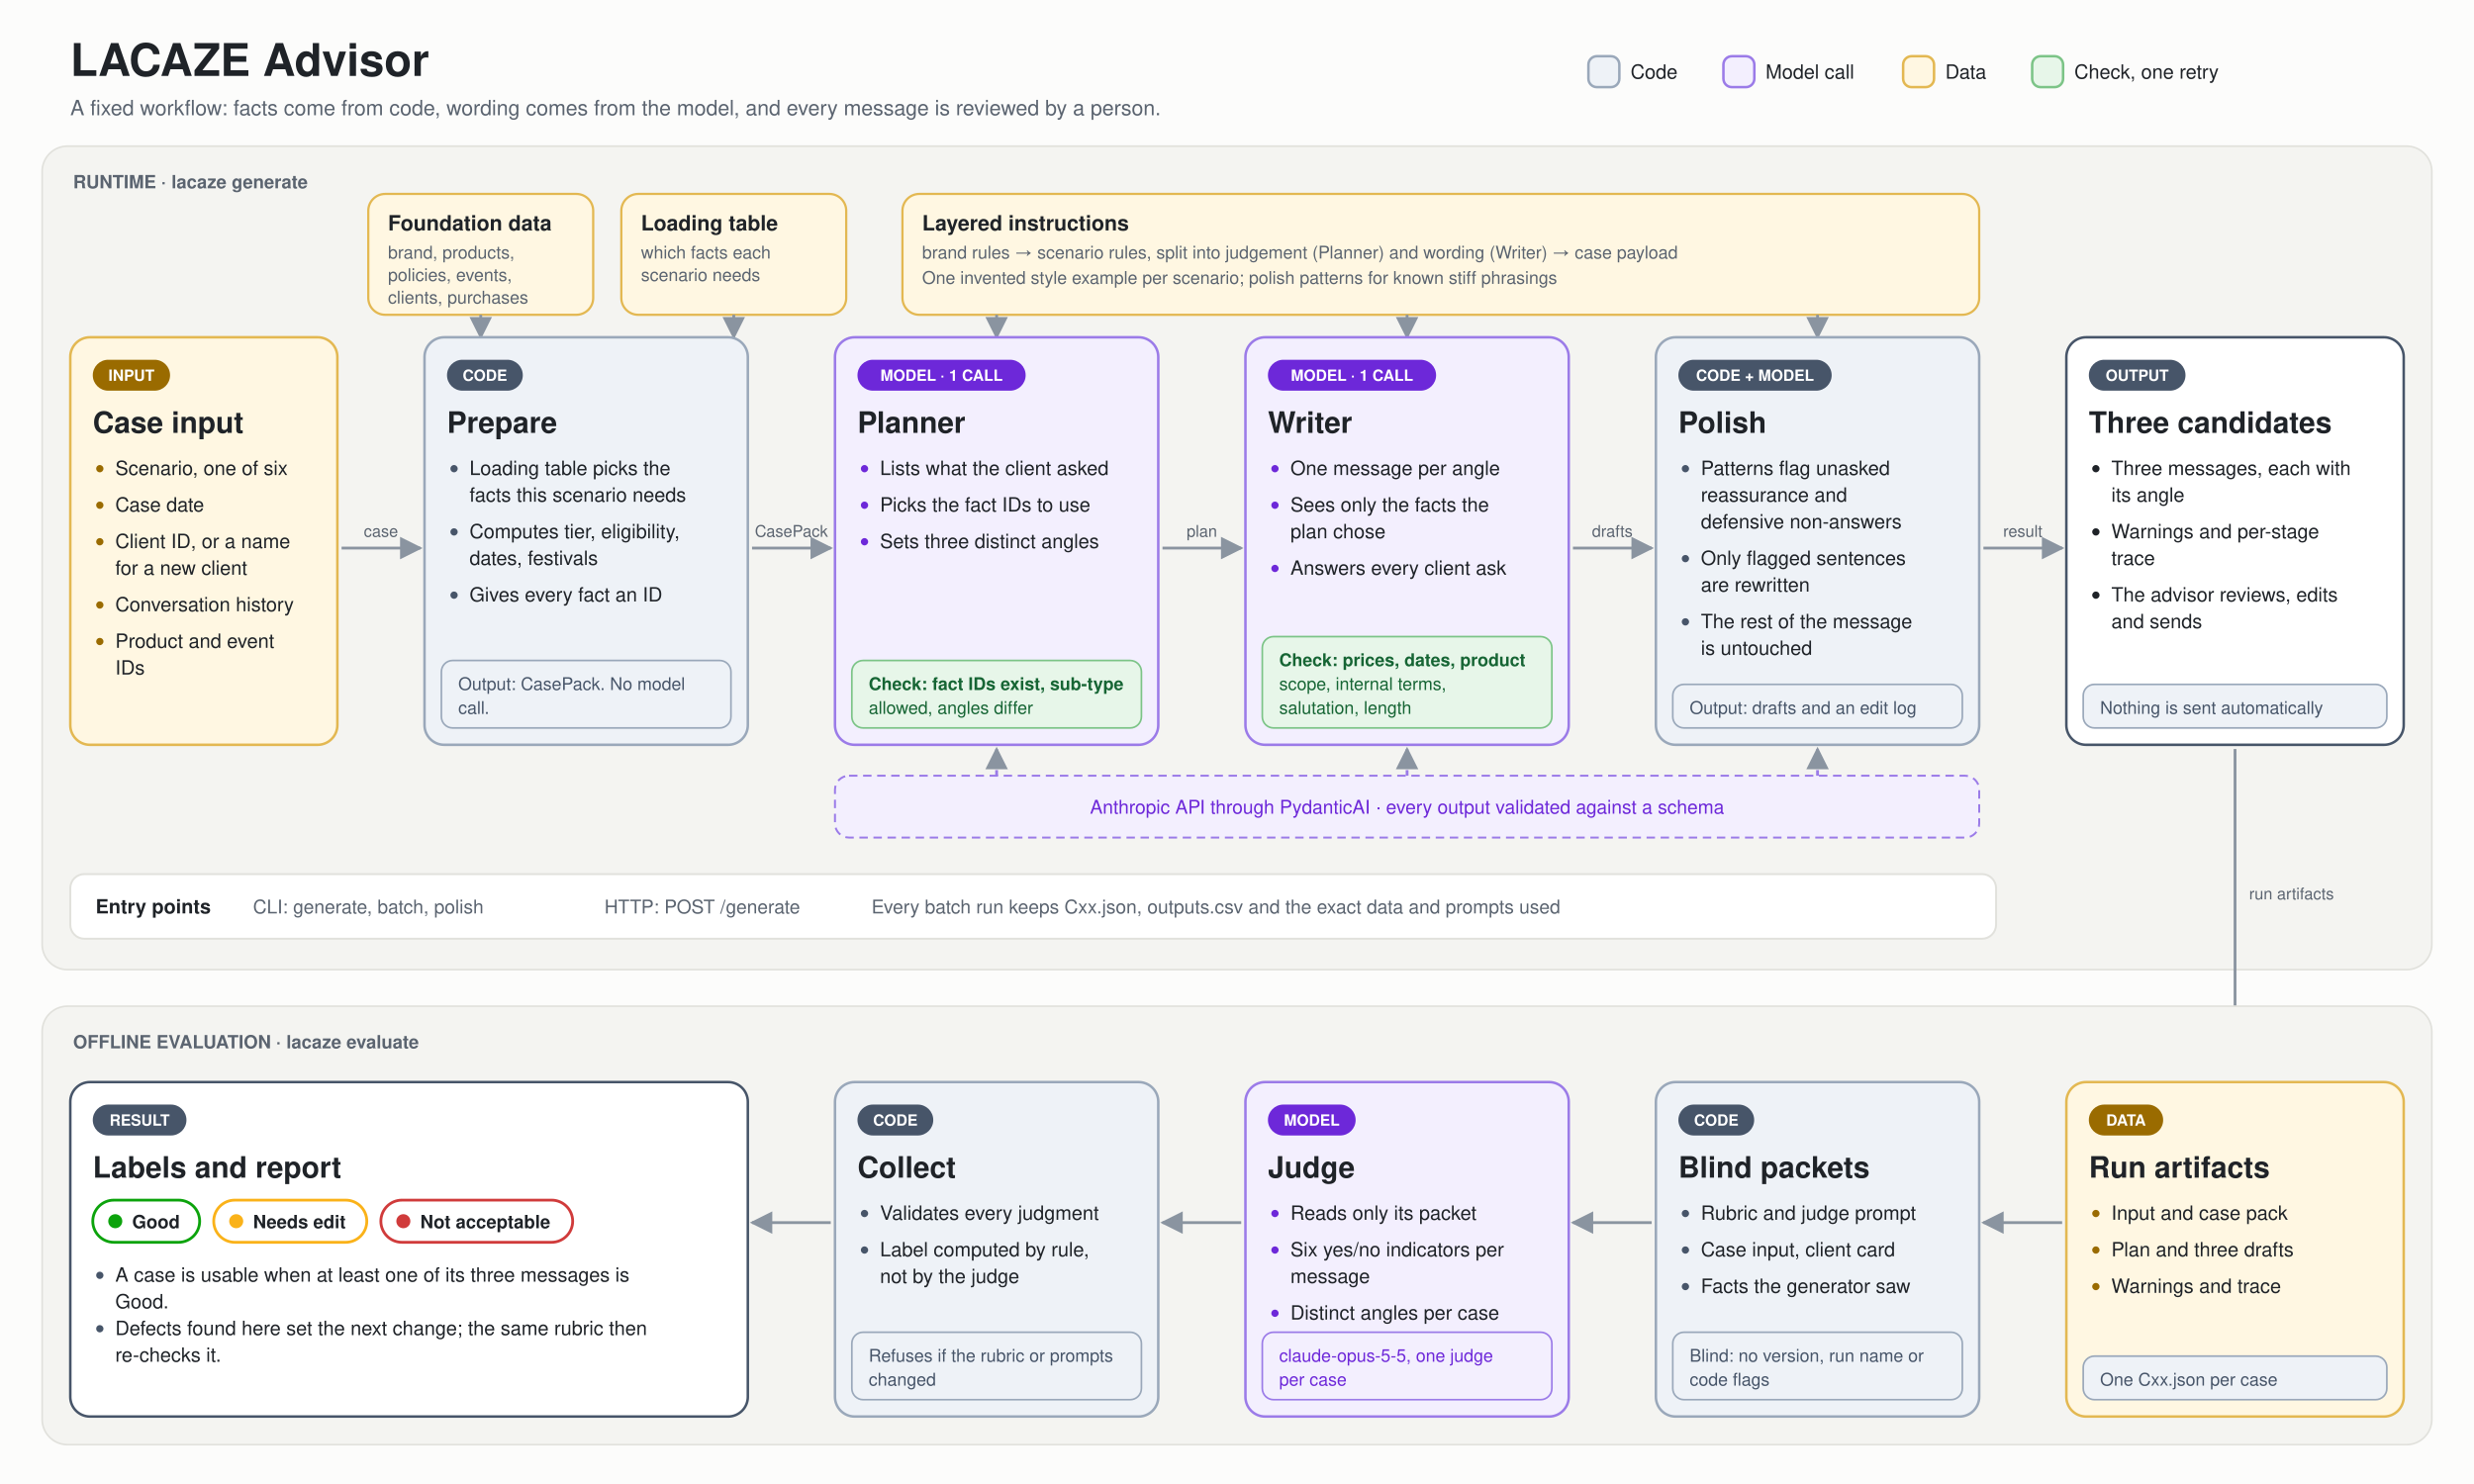
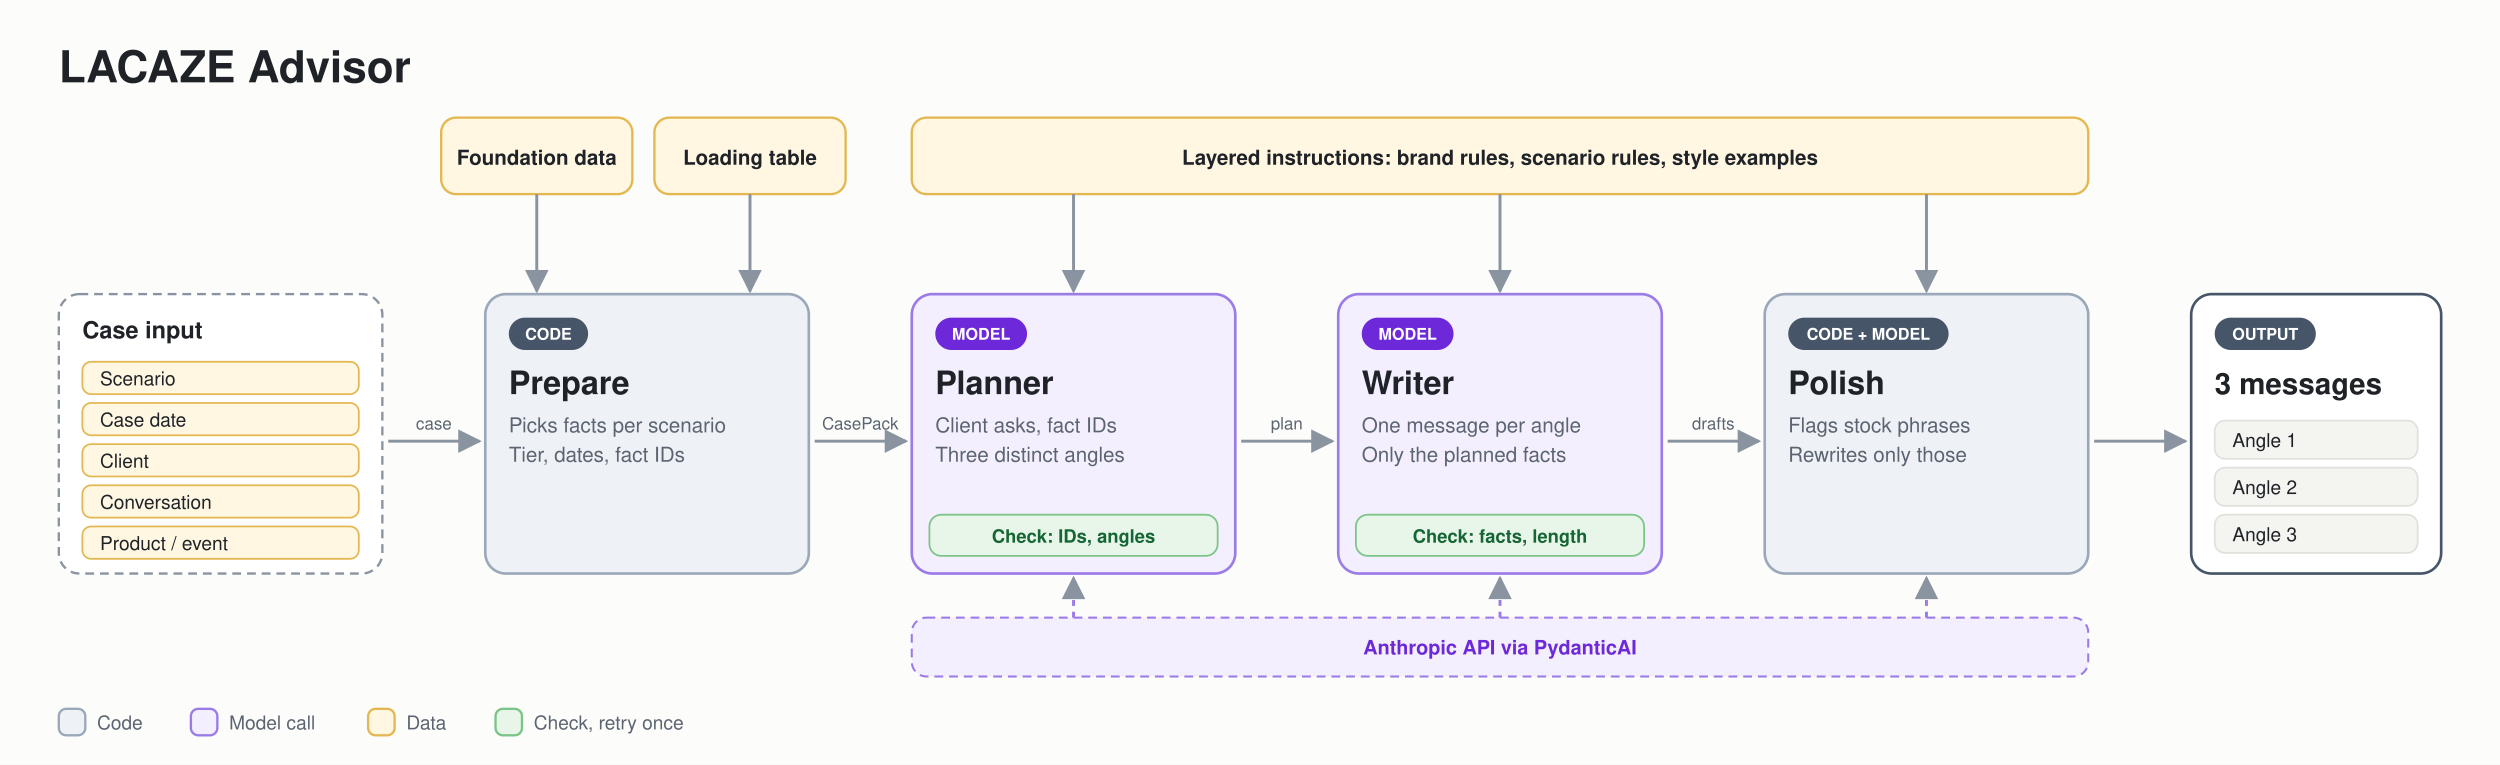
- <svg xmlns="http://www.w3.org/2000/svg" viewBox="0 0 1760 1056" width="1760" height="1056" font-family="-apple-system, 'Helvetica Neue', Helvetica, Arial, sans-serif">
+ <svg xmlns="http://www.w3.org/2000/svg" viewBox="0 0 1700 520" width="1700" height="520" font-family="-apple-system, 'Helvetica Neue', Helvetica, Arial, sans-serif">
  <defs>
    <marker id="ah" viewBox="0 0 10 10" refX="9" refY="5" markerWidth="8" markerHeight="8" orient="auto-start-reverse">
      <path d="M0,0 L10,5 L0,10 z" fill="#8a94a0" />
    </marker>
  </defs>
-   <rect width="1760" height="1056" fill="#fcfcfb" />
-   <text x="50" y="54" font-size="32" fill="#1f2328" text-anchor="start" font-weight="700">LACAZE Advisor</text>
-   <text x="50" y="82" font-size="15" fill="#5b6470" text-anchor="start">A fixed workflow: facts come from code, wording comes from the model, and every message is reviewed by a person.</text>
-   <rect x="1130" y="40" width="22" height="22" rx="6" fill="#eef2f7" stroke="#9aa8ba" stroke-width="1.8" />
-   <text x="1160" y="56" font-size="14" fill="#1f2328" text-anchor="start">Code</text>
-   <rect x="1226.04" y="40" width="22" height="22" rx="6" fill="#f3effe" stroke="#9b7be8" stroke-width="1.8" />
-   <text x="1256.04" y="56" font-size="14" fill="#1f2328" text-anchor="start">Model call</text>
-   <rect x="1353.88" y="40" width="22" height="22" rx="6" fill="#fff7e2" stroke="#e3b852" stroke-width="1.8" />
-   <text x="1383.88" y="56" font-size="14" fill="#1f2328" text-anchor="start">Data</text>
-   <rect x="1445.68" y="40" width="22" height="22" rx="6" fill="#e7f6e9" stroke="#7cc487" stroke-width="1.8" />
-   <text x="1475.68" y="56" font-size="14" fill="#1f2328" text-anchor="start">Check, one retry</text>
-   <rect x="30" y="104" width="1700" height="586" rx="18" fill="#f4f4f1" stroke="#e1e1dc" stroke-width="1.2" />
-   <text x="52" y="134" font-size="13" fill="#5b6470" text-anchor="start" font-weight="700">RUNTIME  ·  lacaze generate</text>
-   <rect x="262" y="138" width="160" height="86" rx="12" fill="#fff7e2" stroke="#e3b852" stroke-width="1.6" />
-   <text x="276" y="164" font-size="15" fill="#1f2328" text-anchor="start" font-weight="700">Foundation data</text>
-   <text x="276" y="184" font-size="12.5" fill="#5b6470" text-anchor="start">brand, products,</text>
-   <text x="276" y="200" font-size="12.5" fill="#5b6470" text-anchor="start">policies, events,</text>
-   <text x="276" y="216" font-size="12.5" fill="#5b6470" text-anchor="start">clients, purchases</text>
-   <rect x="442" y="138" width="160" height="86" rx="12" fill="#fff7e2" stroke="#e3b852" stroke-width="1.6" />
-   <text x="456" y="164" font-size="15" fill="#1f2328" text-anchor="start" font-weight="700">Loading table</text>
-   <text x="456" y="184" font-size="12.5" fill="#5b6470" text-anchor="start">which facts each</text>
-   <text x="456" y="200" font-size="12.5" fill="#5b6470" text-anchor="start">scenario needs</text>
-   <line x1="342" y1="224" x2="342" y2="240" stroke="#8a94a0" stroke-width="2" marker-end="url(#ah)" />
-   <line x1="522" y1="224" x2="522" y2="240" stroke="#8a94a0" stroke-width="2" marker-end="url(#ah)" />
-   <rect x="642" y="138" width="766" height="86" rx="12" fill="#fff7e2" stroke="#e3b852" stroke-width="1.6" />
-   <text x="656" y="164" font-size="15" fill="#1f2328" text-anchor="start" font-weight="700">Layered instructions</text>
-   <text x="656" y="184" font-size="12.5" fill="#5b6470" text-anchor="start">brand rules  →  scenario rules, split into judgement (Planner) and wording (Writer)  →  case payload</text>
-   <text x="656" y="202" font-size="12.5" fill="#5b6470" text-anchor="start">One invented style example per scenario; polish patterns for known stiff phrasings</text>
-   <line x1="709.0" y1="224" x2="709.0" y2="240" stroke="#8a94a0" stroke-width="2" marker-end="url(#ah)" />
-   <line x1="1001.0" y1="224" x2="1001.0" y2="240" stroke="#8a94a0" stroke-width="2" marker-end="url(#ah)" />
-   <line x1="1293.0" y1="224" x2="1293.0" y2="240" stroke="#8a94a0" stroke-width="2" marker-end="url(#ah)" />
-   <rect x="50" y="240" width="190" height="290" rx="14" fill="#fff7e2" stroke="#e3b852" stroke-width="1.8" />
-   <rect x="66" y="256" width="54.98" height="22" rx="11" fill="#9a6b00" stroke="#9a6b00" stroke-width="0" />
-   <text x="93.49" y="271" font-size="11" fill="#ffffff" text-anchor="middle" font-weight="700">INPUT</text>
-   <text x="66" y="308" font-size="21" fill="#1f2328" text-anchor="start" font-weight="700">Case input</text>
-   <circle cx="71" cy="333.5" r="2.6" fill="#9a6b00" />
-   <text x="82" y="338" font-size="14" fill="#1f2328" text-anchor="start">Scenario, one of six</text>
-   <circle cx="71" cy="359.5" r="2.6" fill="#9a6b00" />
-   <text x="82" y="364" font-size="14" fill="#1f2328" text-anchor="start">Case date</text>
-   <circle cx="71" cy="385.5" r="2.6" fill="#9a6b00" />
-   <text x="82" y="390" font-size="14" fill="#1f2328" text-anchor="start">Client ID, or a name</text>
-   <text x="82" y="409" font-size="14" fill="#1f2328" text-anchor="start">for a new client</text>
-   <circle cx="71" cy="430.5" r="2.6" fill="#9a6b00" />
-   <text x="82" y="435" font-size="14" fill="#1f2328" text-anchor="start">Conversation history</text>
-   <circle cx="71" cy="456.5" r="2.6" fill="#9a6b00" />
-   <text x="82" y="461" font-size="14" fill="#1f2328" text-anchor="start">Product and event</text>
-   <text x="82" y="480" font-size="14" fill="#1f2328" text-anchor="start">IDs</text>
-   <rect x="302" y="240" width="230" height="290" rx="14" fill="#eef2f7" stroke="#9aa8ba" stroke-width="1.8" />
-   <rect x="318" y="256" width="53.92" height="22" rx="11" fill="#475569" stroke="#475569" stroke-width="0" />
-   <text x="344.96" y="271" font-size="11" fill="#ffffff" text-anchor="middle" font-weight="700">CODE</text>
-   <text x="318" y="308" font-size="21" fill="#1f2328" text-anchor="start" font-weight="700">Prepare</text>
-   <circle cx="323" cy="333.5" r="2.6" fill="#475569" />
-   <text x="334" y="338" font-size="14" fill="#1f2328" text-anchor="start">Loading table picks the</text>
-   <text x="334" y="357" font-size="14" fill="#1f2328" text-anchor="start">facts this scenario needs</text>
-   <circle cx="323" cy="378.5" r="2.6" fill="#475569" />
-   <text x="334" y="383" font-size="14" fill="#1f2328" text-anchor="start">Computes tier, eligibility,</text>
-   <text x="334" y="402" font-size="14" fill="#1f2328" text-anchor="start">dates, festivals</text>
-   <circle cx="323" cy="423.5" r="2.6" fill="#475569" />
-   <text x="334" y="428" font-size="14" fill="#1f2328" text-anchor="start">Gives every fact an ID</text>
-   <rect x="314" y="470" width="206" height="48" rx="8" fill="#eef2f7" stroke="#9aa8ba" stroke-width="1.2" />
-   <text x="326" y="491" font-size="12.5" fill="#475569" text-anchor="start">Output: CasePack. No model</text>
-   <text x="326" y="508" font-size="12.5" fill="#475569" text-anchor="start">call.</text>
-   <rect x="594" y="240" width="230" height="290" rx="14" fill="#f3effe" stroke="#9b7be8" stroke-width="1.8" />
-   <rect x="610" y="256" width="119.64" height="22" rx="11" fill="#6d28d9" stroke="#6d28d9" stroke-width="0" />
-   <text x="669.82" y="271" font-size="11" fill="#ffffff" text-anchor="middle" font-weight="700">MODEL  ·  1 CALL</text>
-   <text x="610" y="308" font-size="21" fill="#1f2328" text-anchor="start" font-weight="700">Planner</text>
-   <circle cx="615" cy="333.5" r="2.6" fill="#6d28d9" />
-   <text x="626" y="338" font-size="14" fill="#1f2328" text-anchor="start">Lists what the client asked</text>
-   <circle cx="615" cy="359.5" r="2.6" fill="#6d28d9" />
-   <text x="626" y="364" font-size="14" fill="#1f2328" text-anchor="start">Picks the fact IDs to use</text>
-   <circle cx="615" cy="385.5" r="2.6" fill="#6d28d9" />
-   <text x="626" y="390" font-size="14" fill="#1f2328" text-anchor="start">Sets three distinct angles</text>
-   <rect x="606" y="470" width="206" height="48" rx="8" fill="#e7f6e9" stroke="#7cc487" stroke-width="1.2" />
-   <text x="618" y="491" font-size="12.5" fill="#166534" text-anchor="start" font-weight="700">Check: fact IDs exist, sub-type</text>
-   <text x="618" y="508" font-size="12.5" fill="#166534" text-anchor="start">allowed, angles differ</text>
-   <rect x="886" y="240" width="230" height="290" rx="14" fill="#f3effe" stroke="#9b7be8" stroke-width="1.8" />
-   <rect x="902" y="256" width="119.64" height="22" rx="11" fill="#6d28d9" stroke="#6d28d9" stroke-width="0" />
-   <text x="961.82" y="271" font-size="11" fill="#ffffff" text-anchor="middle" font-weight="700">MODEL  ·  1 CALL</text>
-   <text x="902" y="308" font-size="21" fill="#1f2328" text-anchor="start" font-weight="700">Writer</text>
-   <circle cx="907" cy="333.5" r="2.6" fill="#6d28d9" />
-   <text x="918" y="338" font-size="14" fill="#1f2328" text-anchor="start">One message per angle</text>
-   <circle cx="907" cy="359.5" r="2.6" fill="#6d28d9" />
-   <text x="918" y="364" font-size="14" fill="#1f2328" text-anchor="start">Sees only the facts the</text>
-   <text x="918" y="383" font-size="14" fill="#1f2328" text-anchor="start">plan chose</text>
-   <circle cx="907" cy="404.5" r="2.6" fill="#6d28d9" />
-   <text x="918" y="409" font-size="14" fill="#1f2328" text-anchor="start">Answers every client ask</text>
-   <rect x="898" y="453" width="206" height="65" rx="8" fill="#e7f6e9" stroke="#7cc487" stroke-width="1.2" />
-   <text x="910" y="474" font-size="12.5" fill="#166534" text-anchor="start" font-weight="700">Check: prices, dates, product</text>
-   <text x="910" y="491" font-size="12.5" fill="#166534" text-anchor="start">scope, internal terms,</text>
-   <text x="910" y="508" font-size="12.5" fill="#166534" text-anchor="start">salutation, length</text>
-   <rect x="1178" y="240" width="230" height="290" rx="14" fill="#eef2f7" stroke="#9aa8ba" stroke-width="1.8" />
-   <rect x="1194" y="256" width="109.04" height="22" rx="11" fill="#475569" stroke="#475569" stroke-width="0" />
-   <text x="1248.52" y="271" font-size="11" fill="#ffffff" text-anchor="middle" font-weight="700">CODE + MODEL</text>
-   <text x="1194" y="308" font-size="21" fill="#1f2328" text-anchor="start" font-weight="700">Polish</text>
-   <circle cx="1199" cy="333.5" r="2.6" fill="#475569" />
-   <text x="1210" y="338" font-size="14" fill="#1f2328" text-anchor="start">Patterns flag unasked</text>
-   <text x="1210" y="357" font-size="14" fill="#1f2328" text-anchor="start">reassurance and</text>
-   <text x="1210" y="376" font-size="14" fill="#1f2328" text-anchor="start">defensive non-answers</text>
-   <circle cx="1199" cy="397.5" r="2.6" fill="#475569" />
-   <text x="1210" y="402" font-size="14" fill="#1f2328" text-anchor="start">Only flagged sentences</text>
-   <text x="1210" y="421" font-size="14" fill="#1f2328" text-anchor="start">are rewritten</text>
-   <circle cx="1199" cy="442.5" r="2.6" fill="#475569" />
-   <text x="1210" y="447" font-size="14" fill="#1f2328" text-anchor="start">The rest of the message</text>
-   <text x="1210" y="466" font-size="14" fill="#1f2328" text-anchor="start">is untouched</text>
-   <rect x="1190" y="487" width="206" height="31" rx="8" fill="#eef2f7" stroke="#9aa8ba" stroke-width="1.2" />
-   <text x="1202" y="508" font-size="12.5" fill="#475569" text-anchor="start">Output: drafts and an edit log</text>
-   <rect x="1470" y="240" width="240" height="290" rx="14" fill="#ffffff" stroke="#475569" stroke-width="1.8" />
-   <rect x="1486" y="256" width="68.76" height="22" rx="11" fill="#475569" stroke="#475569" stroke-width="0" />
-   <text x="1520.38" y="271" font-size="11" fill="#ffffff" text-anchor="middle" font-weight="700">OUTPUT</text>
-   <text x="1486" y="308" font-size="21" fill="#1f2328" text-anchor="start" font-weight="700">Three candidates</text>
-   <circle cx="1491" cy="333.5" r="2.6" fill="#1f2328" />
-   <text x="1502" y="338" font-size="14" fill="#1f2328" text-anchor="start">Three messages, each with</text>
-   <text x="1502" y="357" font-size="14" fill="#1f2328" text-anchor="start">its angle</text>
-   <circle cx="1491" cy="378.5" r="2.6" fill="#1f2328" />
-   <text x="1502" y="383" font-size="14" fill="#1f2328" text-anchor="start">Warnings and per-stage</text>
-   <text x="1502" y="402" font-size="14" fill="#1f2328" text-anchor="start">trace</text>
-   <circle cx="1491" cy="423.5" r="2.6" fill="#1f2328" />
-   <text x="1502" y="428" font-size="14" fill="#1f2328" text-anchor="start">The advisor reviews, edits</text>
-   <text x="1502" y="447" font-size="14" fill="#1f2328" text-anchor="start">and sends</text>
-   <rect x="1482" y="487" width="216" height="31" rx="8" fill="#eef2f7" stroke="#9aa8ba" stroke-width="1.2" />
-   <text x="1494" y="508" font-size="12.5" fill="#475569" text-anchor="start">Nothing is sent automatically</text>
-   <line x1="243" y1="390" x2="299" y2="390" stroke="#8a94a0" stroke-width="2" marker-end="url(#ah)" />
-   <text x="271.0" y="382" font-size="11.5" fill="#5b6470" text-anchor="middle">case</text>
-   <line x1="535" y1="390" x2="591" y2="390" stroke="#8a94a0" stroke-width="2" marker-end="url(#ah)" />
-   <text x="563.0" y="382" font-size="11.5" fill="#5b6470" text-anchor="middle">CasePack</text>
-   <line x1="827" y1="390" x2="883" y2="390" stroke="#8a94a0" stroke-width="2" marker-end="url(#ah)" />
-   <text x="855.0" y="382" font-size="11.5" fill="#5b6470" text-anchor="middle">plan</text>
-   <line x1="1119" y1="390" x2="1175" y2="390" stroke="#8a94a0" stroke-width="2" marker-end="url(#ah)" />
-   <text x="1147.0" y="382" font-size="11.5" fill="#5b6470" text-anchor="middle">drafts</text>
-   <line x1="1411" y1="390" x2="1467" y2="390" stroke="#8a94a0" stroke-width="2" marker-end="url(#ah)" />
-   <text x="1439.0" y="382" font-size="11.5" fill="#5b6470" text-anchor="middle">result</text>
-   <rect x="594" y="552" width="814" height="44" rx="10" fill="#f3effe" stroke="#9b7be8" stroke-width="1.4" stroke-dasharray="6 4" />
-   <text x="1001" y="579" font-size="13.5" fill="#6d28d9" text-anchor="middle">Anthropic API through PydanticAI  ·  every output validated against a schema</text>
-   <line x1="709.0" y1="552" x2="709.0" y2="533" stroke="#9b7be8" stroke-width="2" stroke-dasharray="4 4" marker-end="url(#ah)" />
-   <line x1="1001.0" y1="552" x2="1001.0" y2="533" stroke="#9b7be8" stroke-width="2" stroke-dasharray="4 4" marker-end="url(#ah)" />
-   <line x1="1293.0" y1="552" x2="1293.0" y2="533" stroke="#9b7be8" stroke-width="2" stroke-dasharray="4 4" marker-end="url(#ah)" />
-   <rect x="50" y="622" width="1370" height="46" rx="10" fill="#ffffff" stroke="#e1e1dc" stroke-width="1.4" />
-   <text x="68" y="650" font-size="14" fill="#1f2328" text-anchor="start" font-weight="700">Entry points</text>
-   <text x="180" y="650" font-size="13.5" fill="#5b6470" text-anchor="start">CLI: generate, batch, polish</text>
-   <text x="430" y="650" font-size="13.5" fill="#5b6470" text-anchor="start">HTTP: POST /generate</text>
-   <text x="620" y="650" font-size="13.5" fill="#5b6470" text-anchor="start">Every batch run keeps Cxx.json, outputs.csv and the exact data and prompts used</text>
-   <line x1="1590" y1="533" x2="1590" y2="770" stroke="#8a94a0" stroke-width="2" marker-end="url(#ah)" />
-   <text x="1600" y="640" font-size="11.5" fill="#5b6470" text-anchor="start">run artifacts</text>
-   <rect x="30" y="716" width="1700" height="312" rx="18" fill="#f4f4f1" stroke="#e1e1dc" stroke-width="1.2" />
-   <text x="52" y="746" font-size="13" fill="#5b6470" text-anchor="start" font-weight="700">OFFLINE EVALUATION  ·  lacaze evaluate</text>
-   <rect x="1470" y="770" width="240" height="238" rx="14" fill="#fff7e2" stroke="#e3b852" stroke-width="1.8" />
-   <rect x="1486" y="786" width="52.86" height="22" rx="11" fill="#9a6b00" stroke="#9a6b00" stroke-width="0" />
-   <text x="1512.43" y="801" font-size="11" fill="#ffffff" text-anchor="middle" font-weight="700">DATA</text>
-   <text x="1486" y="838" font-size="21" fill="#1f2328" text-anchor="start" font-weight="700">Run artifacts</text>
-   <circle cx="1491" cy="863.5" r="2.6" fill="#9a6b00" />
-   <text x="1502" y="868" font-size="14" fill="#1f2328" text-anchor="start">Input and case pack</text>
-   <circle cx="1491" cy="889.5" r="2.6" fill="#9a6b00" />
-   <text x="1502" y="894" font-size="14" fill="#1f2328" text-anchor="start">Plan and three drafts</text>
-   <circle cx="1491" cy="915.5" r="2.6" fill="#9a6b00" />
-   <text x="1502" y="920" font-size="14" fill="#1f2328" text-anchor="start">Warnings and trace</text>
-   <rect x="1482" y="965" width="216" height="31" rx="8" fill="#eef2f7" stroke="#9aa8ba" stroke-width="1.2" />
-   <text x="1494" y="986" font-size="12.5" fill="#475569" text-anchor="start">One Cxx.json per case</text>
-   <rect x="1178" y="770" width="230" height="238" rx="14" fill="#eef2f7" stroke="#9aa8ba" stroke-width="1.8" />
-   <rect x="1194" y="786" width="53.92" height="22" rx="11" fill="#475569" stroke="#475569" stroke-width="0" />
-   <text x="1220.96" y="801" font-size="11" fill="#ffffff" text-anchor="middle" font-weight="700">CODE</text>
-   <text x="1194" y="838" font-size="21" fill="#1f2328" text-anchor="start" font-weight="700">Blind packets</text>
-   <circle cx="1199" cy="863.5" r="2.6" fill="#475569" />
-   <text x="1210" y="868" font-size="14" fill="#1f2328" text-anchor="start">Rubric and judge prompt</text>
-   <circle cx="1199" cy="889.5" r="2.6" fill="#475569" />
-   <text x="1210" y="894" font-size="14" fill="#1f2328" text-anchor="start">Case input, client card</text>
-   <circle cx="1199" cy="915.5" r="2.6" fill="#475569" />
-   <text x="1210" y="920" font-size="14" fill="#1f2328" text-anchor="start">Facts the generator saw</text>
-   <rect x="1190" y="948" width="206" height="48" rx="8" fill="#eef2f7" stroke="#9aa8ba" stroke-width="1.2" />
-   <text x="1202" y="969" font-size="12.5" fill="#475569" text-anchor="start">Blind: no version, run name or</text>
-   <text x="1202" y="986" font-size="12.5" fill="#475569" text-anchor="start">code flags</text>
-   <rect x="886" y="770" width="230" height="238" rx="14" fill="#f3effe" stroke="#9b7be8" stroke-width="1.8" />
-   <rect x="902" y="786" width="62.4" height="22" rx="11" fill="#6d28d9" stroke="#6d28d9" stroke-width="0" />
-   <text x="933.2" y="801" font-size="11" fill="#ffffff" text-anchor="middle" font-weight="700">MODEL</text>
-   <text x="902" y="838" font-size="21" fill="#1f2328" text-anchor="start" font-weight="700">Judge</text>
-   <circle cx="907" cy="863.5" r="2.6" fill="#6d28d9" />
-   <text x="918" y="868" font-size="14" fill="#1f2328" text-anchor="start">Reads only its packet</text>
-   <circle cx="907" cy="889.5" r="2.6" fill="#6d28d9" />
-   <text x="918" y="894" font-size="14" fill="#1f2328" text-anchor="start">Six yes/no indicators per</text>
-   <text x="918" y="913" font-size="14" fill="#1f2328" text-anchor="start">message</text>
-   <circle cx="907" cy="934.5" r="2.6" fill="#6d28d9" />
-   <text x="918" y="939" font-size="14" fill="#1f2328" text-anchor="start">Distinct angles per case</text>
-   <rect x="898" y="948" width="206" height="48" rx="8" fill="#f3effe" stroke="#9b7be8" stroke-width="1.2" />
-   <text x="910" y="969" font-size="12.5" fill="#6d28d9" text-anchor="start">claude-opus-5-5, one judge</text>
-   <text x="910" y="986" font-size="12.5" fill="#6d28d9" text-anchor="start">per case</text>
-   <rect x="594" y="770" width="230" height="238" rx="14" fill="#eef2f7" stroke="#9aa8ba" stroke-width="1.8" />
-   <rect x="610" y="786" width="53.92" height="22" rx="11" fill="#475569" stroke="#475569" stroke-width="0" />
-   <text x="636.96" y="801" font-size="11" fill="#ffffff" text-anchor="middle" font-weight="700">CODE</text>
-   <text x="610" y="838" font-size="21" fill="#1f2328" text-anchor="start" font-weight="700">Collect</text>
-   <circle cx="615" cy="863.5" r="2.6" fill="#475569" />
-   <text x="626" y="868" font-size="14" fill="#1f2328" text-anchor="start">Validates every judgment</text>
-   <circle cx="615" cy="889.5" r="2.6" fill="#475569" />
-   <text x="626" y="894" font-size="14" fill="#1f2328" text-anchor="start">Label computed by rule,</text>
-   <text x="626" y="913" font-size="14" fill="#1f2328" text-anchor="start">not by the judge</text>
-   <rect x="606" y="948" width="206" height="48" rx="8" fill="#eef2f7" stroke="#9aa8ba" stroke-width="1.2" />
-   <text x="618" y="969" font-size="12.5" fill="#475569" text-anchor="start">Refuses if the rubric or prompts</text>
-   <text x="618" y="986" font-size="12.5" fill="#475569" text-anchor="start">changed</text>
-   <line x1="1467" y1="870" x2="1411" y2="870" stroke="#8a94a0" stroke-width="2" marker-end="url(#ah)" />
-   <line x1="1175" y1="870" x2="1119" y2="870" stroke="#8a94a0" stroke-width="2" marker-end="url(#ah)" />
-   <line x1="883" y1="870" x2="827" y2="870" stroke="#8a94a0" stroke-width="2" marker-end="url(#ah)" />
-   <line x1="591" y1="870" x2="535" y2="870" stroke="#8a94a0" stroke-width="2" marker-end="url(#ah)" />
-   <rect x="50" y="770" width="482" height="238" rx="14" fill="#ffffff" stroke="#475569" stroke-width="1.8" />
-   <rect x="66" y="786" width="66.64" height="22" rx="11" fill="#475569" stroke="#475569" stroke-width="0" />
-   <text x="99.32" y="801" font-size="11" fill="#ffffff" text-anchor="middle" font-weight="700">RESULT</text>
-   <text x="66" y="838" font-size="21" fill="#1f2328" text-anchor="start" font-weight="700">Labels and report</text>
-   <rect x="66" y="854" width="76.04" height="30" rx="15" fill="#ffffff" stroke="#0ca30c" stroke-width="2" />
-   <circle cx="82" cy="869" r="5" fill="#0ca30c" />
-   <text x="94" y="874" font-size="13" fill="#1f2328" text-anchor="start" font-weight="700">Good</text>
-   <rect x="152.04" y="854" width="108.9" height="30" rx="15" fill="#ffffff" stroke="#fab219" stroke-width="2" />
-   <circle cx="168.04" cy="869" r="5" fill="#fab219" />
-   <text x="180.04" y="874" font-size="13" fill="#1f2328" text-anchor="start" font-weight="700">Needs edit</text>
-   <rect x="270.94" y="854" width="136.46" height="30" rx="15" fill="#ffffff" stroke="#d03b3b" stroke-width="2" />
-   <circle cx="286.94" cy="869" r="5" fill="#d03b3b" />
-   <text x="298.94" y="874" font-size="13" fill="#1f2328" text-anchor="start" font-weight="700">Not acceptable</text>
-   <circle cx="71" cy="907.5" r="2.6" fill="#475569" />
-   <text x="82" y="912" font-size="14" fill="#1f2328" text-anchor="start">A case is usable when at least one of its three messages is</text>
-   <text x="82" y="931" font-size="14" fill="#1f2328" text-anchor="start">Good.</text>
-   <circle cx="71" cy="945.5" r="2.6" fill="#475569" />
-   <text x="82" y="950" font-size="14" fill="#1f2328" text-anchor="start">Defects found here set the next change; the same rubric then</text>
-   <text x="82" y="969" font-size="14" fill="#1f2328" text-anchor="start">re-checks it.</text>
+   <rect width="1700" height="520" fill="#fcfcfb" />
+   <text x="40" y="56" font-size="30" fill="#1f2328" text-anchor="start" font-weight="700">LACAZE Advisor</text>
+   <rect x="40" y="200" width="220" height="190" rx="14" fill="#ffffff" stroke="#8a94a0" stroke-width="1.6" stroke-dasharray="6 4" />
+   <text x="56" y="230" font-size="16" fill="#1f2328" text-anchor="start" font-weight="700">Case input</text>
+   <rect x="56" y="246" width="188" height="22" rx="6" fill="#fff7e2" stroke="#e3b852" stroke-width="1.2" />
+   <text x="68" y="262" font-size="13" fill="#1f2328" text-anchor="start">Scenario</text>
+   <rect x="56" y="274" width="188" height="22" rx="6" fill="#fff7e2" stroke="#e3b852" stroke-width="1.2" />
+   <text x="68" y="290" font-size="13" fill="#1f2328" text-anchor="start">Case date</text>
+   <rect x="56" y="302" width="188" height="22" rx="6" fill="#fff7e2" stroke="#e3b852" stroke-width="1.2" />
+   <text x="68" y="318" font-size="13" fill="#1f2328" text-anchor="start">Client</text>
+   <rect x="56" y="330" width="188" height="22" rx="6" fill="#fff7e2" stroke="#e3b852" stroke-width="1.2" />
+   <text x="68" y="346" font-size="13" fill="#1f2328" text-anchor="start">Conversation</text>
+   <rect x="56" y="358" width="188" height="22" rx="6" fill="#fff7e2" stroke="#e3b852" stroke-width="1.2" />
+   <text x="68" y="374" font-size="13" fill="#1f2328" text-anchor="start">Product / event</text>
+   <rect x="300" y="80" width="130" height="52" rx="10" fill="#fff7e2" stroke="#e3b852" stroke-width="1.6" />
+   <text x="365.0" y="112" font-size="14" fill="#1f2328" text-anchor="middle" font-weight="700">Foundation data</text>
+   <line x1="365.0" y1="132" x2="365.0" y2="198" stroke="#8a94a0" stroke-width="2" marker-end="url(#ah)" />
+   <rect x="445" y="80" width="130" height="52" rx="10" fill="#fff7e2" stroke="#e3b852" stroke-width="1.6" />
+   <text x="510.0" y="112" font-size="14" fill="#1f2328" text-anchor="middle" font-weight="700">Loading table</text>
+   <line x1="510.0" y1="132" x2="510.0" y2="198" stroke="#8a94a0" stroke-width="2" marker-end="url(#ah)" />
+   <rect x="620" y="80" width="800" height="52" rx="10" fill="#fff7e2" stroke="#e3b852" stroke-width="1.6" />
+   <text x="1020" y="112" font-size="14" fill="#1f2328" text-anchor="middle" font-weight="700">Layered instructions: brand rules, scenario rules, style examples</text>
+   <line x1="730.0" y1="132" x2="730.0" y2="198" stroke="#8a94a0" stroke-width="2" marker-end="url(#ah)" />
+   <line x1="1020.0" y1="132" x2="1020.0" y2="198" stroke="#8a94a0" stroke-width="2" marker-end="url(#ah)" />
+   <line x1="1310.0" y1="132" x2="1310.0" y2="198" stroke="#8a94a0" stroke-width="2" marker-end="url(#ah)" />
+   <rect x="330" y="200" width="220" height="190" rx="14" fill="#eef2f7" stroke="#9aa8ba" stroke-width="1.8" />
+   <rect x="346" y="216" width="53.92" height="22" rx="11" fill="#475569" stroke="#475569" stroke-width="0" />
+   <text x="372.96" y="231" font-size="11" fill="#ffffff" text-anchor="middle" font-weight="700">CODE</text>
+   <text x="346" y="268" font-size="22" fill="#1f2328" text-anchor="start" font-weight="700">Prepare</text>
+   <text x="346" y="294" font-size="14" fill="#5b6470" text-anchor="start">Picks facts per scenario</text>
+   <text x="346" y="314" font-size="14" fill="#5b6470" text-anchor="start">Tier, dates, fact IDs</text>
+   <rect x="620" y="200" width="220" height="190" rx="14" fill="#f3effe" stroke="#9b7be8" stroke-width="1.8" />
+   <rect x="636" y="216" width="62.4" height="22" rx="11" fill="#6d28d9" stroke="#6d28d9" stroke-width="0" />
+   <text x="667.2" y="231" font-size="11" fill="#ffffff" text-anchor="middle" font-weight="700">MODEL</text>
+   <text x="636" y="268" font-size="22" fill="#1f2328" text-anchor="start" font-weight="700">Planner</text>
+   <text x="636" y="294" font-size="14" fill="#5b6470" text-anchor="start">Client asks, fact IDs</text>
+   <text x="636" y="314" font-size="14" fill="#5b6470" text-anchor="start">Three distinct angles</text>
+   <rect x="632" y="350" width="196" height="28" rx="8" fill="#e7f6e9" stroke="#7cc487" stroke-width="1.2" />
+   <text x="730.0" y="369" font-size="12.5" fill="#166534" text-anchor="middle" font-weight="700">Check: IDs, angles</text>
+   <rect x="910" y="200" width="220" height="190" rx="14" fill="#f3effe" stroke="#9b7be8" stroke-width="1.8" />
+   <rect x="926" y="216" width="62.4" height="22" rx="11" fill="#6d28d9" stroke="#6d28d9" stroke-width="0" />
+   <text x="957.2" y="231" font-size="11" fill="#ffffff" text-anchor="middle" font-weight="700">MODEL</text>
+   <text x="926" y="268" font-size="22" fill="#1f2328" text-anchor="start" font-weight="700">Writer</text>
+   <text x="926" y="294" font-size="14" fill="#5b6470" text-anchor="start">One message per angle</text>
+   <text x="926" y="314" font-size="14" fill="#5b6470" text-anchor="start">Only the planned facts</text>
+   <rect x="922" y="350" width="196" height="28" rx="8" fill="#e7f6e9" stroke="#7cc487" stroke-width="1.2" />
+   <text x="1020.0" y="369" font-size="12.5" fill="#166534" text-anchor="middle" font-weight="700">Check: facts, length</text>
+   <rect x="1200" y="200" width="220" height="190" rx="14" fill="#eef2f7" stroke="#9aa8ba" stroke-width="1.8" />
+   <rect x="1216" y="216" width="109.04" height="22" rx="11" fill="#475569" stroke="#475569" stroke-width="0" />
+   <text x="1270.52" y="231" font-size="11" fill="#ffffff" text-anchor="middle" font-weight="700">CODE + MODEL</text>
+   <text x="1216" y="268" font-size="22" fill="#1f2328" text-anchor="start" font-weight="700">Polish</text>
+   <text x="1216" y="294" font-size="14" fill="#5b6470" text-anchor="start">Flags stock phrases</text>
+   <text x="1216" y="314" font-size="14" fill="#5b6470" text-anchor="start">Rewrites only those</text>
+   <rect x="1490" y="200" width="170" height="190" rx="14" fill="#ffffff" stroke="#475569" stroke-width="1.8" />
+   <rect x="1506" y="216" width="68.76" height="22" rx="11" fill="#475569" stroke="#475569" stroke-width="0" />
+   <text x="1540.38" y="231" font-size="11" fill="#ffffff" text-anchor="middle" font-weight="700">OUTPUT</text>
+   <text x="1506" y="268" font-size="20" fill="#1f2328" text-anchor="start" font-weight="700">3 messages</text>
+   <rect x="1506" y="286" width="138" height="26" rx="7" fill="#f4f4f1" stroke="#e1e1dc" stroke-width="1.2" />
+   <text x="1518" y="304" font-size="13" fill="#1f2328" text-anchor="start">Angle 1</text>
+   <rect x="1506" y="318" width="138" height="26" rx="7" fill="#f4f4f1" stroke="#e1e1dc" stroke-width="1.2" />
+   <text x="1518" y="336" font-size="13" fill="#1f2328" text-anchor="start">Angle 2</text>
+   <rect x="1506" y="350" width="138" height="26" rx="7" fill="#f4f4f1" stroke="#e1e1dc" stroke-width="1.2" />
+   <text x="1518" y="368" font-size="13" fill="#1f2328" text-anchor="start">Angle 3</text>
+   <line x1="264" y1="300" x2="326" y2="300" stroke="#8a94a0" stroke-width="2" marker-end="url(#ah)" />
+   <text x="295.0" y="292" font-size="11.5" fill="#5b6470" text-anchor="middle">case</text>
+   <line x1="554" y1="300" x2="616" y2="300" stroke="#8a94a0" stroke-width="2" marker-end="url(#ah)" />
+   <text x="585.0" y="292" font-size="11.5" fill="#5b6470" text-anchor="middle">CasePack</text>
+   <line x1="844" y1="300" x2="906" y2="300" stroke="#8a94a0" stroke-width="2" marker-end="url(#ah)" />
+   <text x="875.0" y="292" font-size="11.5" fill="#5b6470" text-anchor="middle">plan</text>
+   <line x1="1134" y1="300" x2="1196" y2="300" stroke="#8a94a0" stroke-width="2" marker-end="url(#ah)" />
+   <text x="1165.0" y="292" font-size="11.5" fill="#5b6470" text-anchor="middle">drafts</text>
+   <line x1="1424" y1="300" x2="1486" y2="300" stroke="#8a94a0" stroke-width="2" marker-end="url(#ah)" />
+   <rect x="620" y="420" width="800" height="40" rx="10" fill="#f3effe" stroke="#9b7be8" stroke-width="1.4" stroke-dasharray="6 4" />
+   <text x="1020" y="445" font-size="13.5" fill="#6d28d9" text-anchor="middle" font-weight="700">Anthropic API via PydanticAI</text>
+   <line x1="730.0" y1="420" x2="730.0" y2="393" stroke="#9b7be8" stroke-width="2" stroke-dasharray="4 4" marker-end="url(#ah)" />
+   <line x1="1020.0" y1="420" x2="1020.0" y2="393" stroke="#9b7be8" stroke-width="2" stroke-dasharray="4 4" marker-end="url(#ah)" />
+   <line x1="1310.0" y1="420" x2="1310.0" y2="393" stroke="#9b7be8" stroke-width="2" stroke-dasharray="4 4" marker-end="url(#ah)" />
+   <rect x="40" y="482" width="18" height="18" rx="5" fill="#eef2f7" stroke="#9aa8ba" stroke-width="1.6" />
+   <text x="66" y="496" font-size="13" fill="#5b6470" text-anchor="start">Code</text>
+   <rect x="129.8" y="482" width="18" height="18" rx="5" fill="#f3effe" stroke="#9b7be8" stroke-width="1.6" />
+   <text x="155.8" y="496" font-size="13" fill="#5b6470" text-anchor="start">Model call</text>
+   <rect x="250.34" y="482" width="18" height="18" rx="5" fill="#fff7e2" stroke="#e3b852" stroke-width="1.6" />
+   <text x="276.34" y="496" font-size="13" fill="#5b6470" text-anchor="start">Data</text>
+   <rect x="336.96" y="482" width="18" height="18" rx="5" fill="#e7f6e9" stroke="#7cc487" stroke-width="1.6" />
+   <text x="362.96" y="496" font-size="13" fill="#5b6470" text-anchor="start">Check, retry once</text>
</svg>
